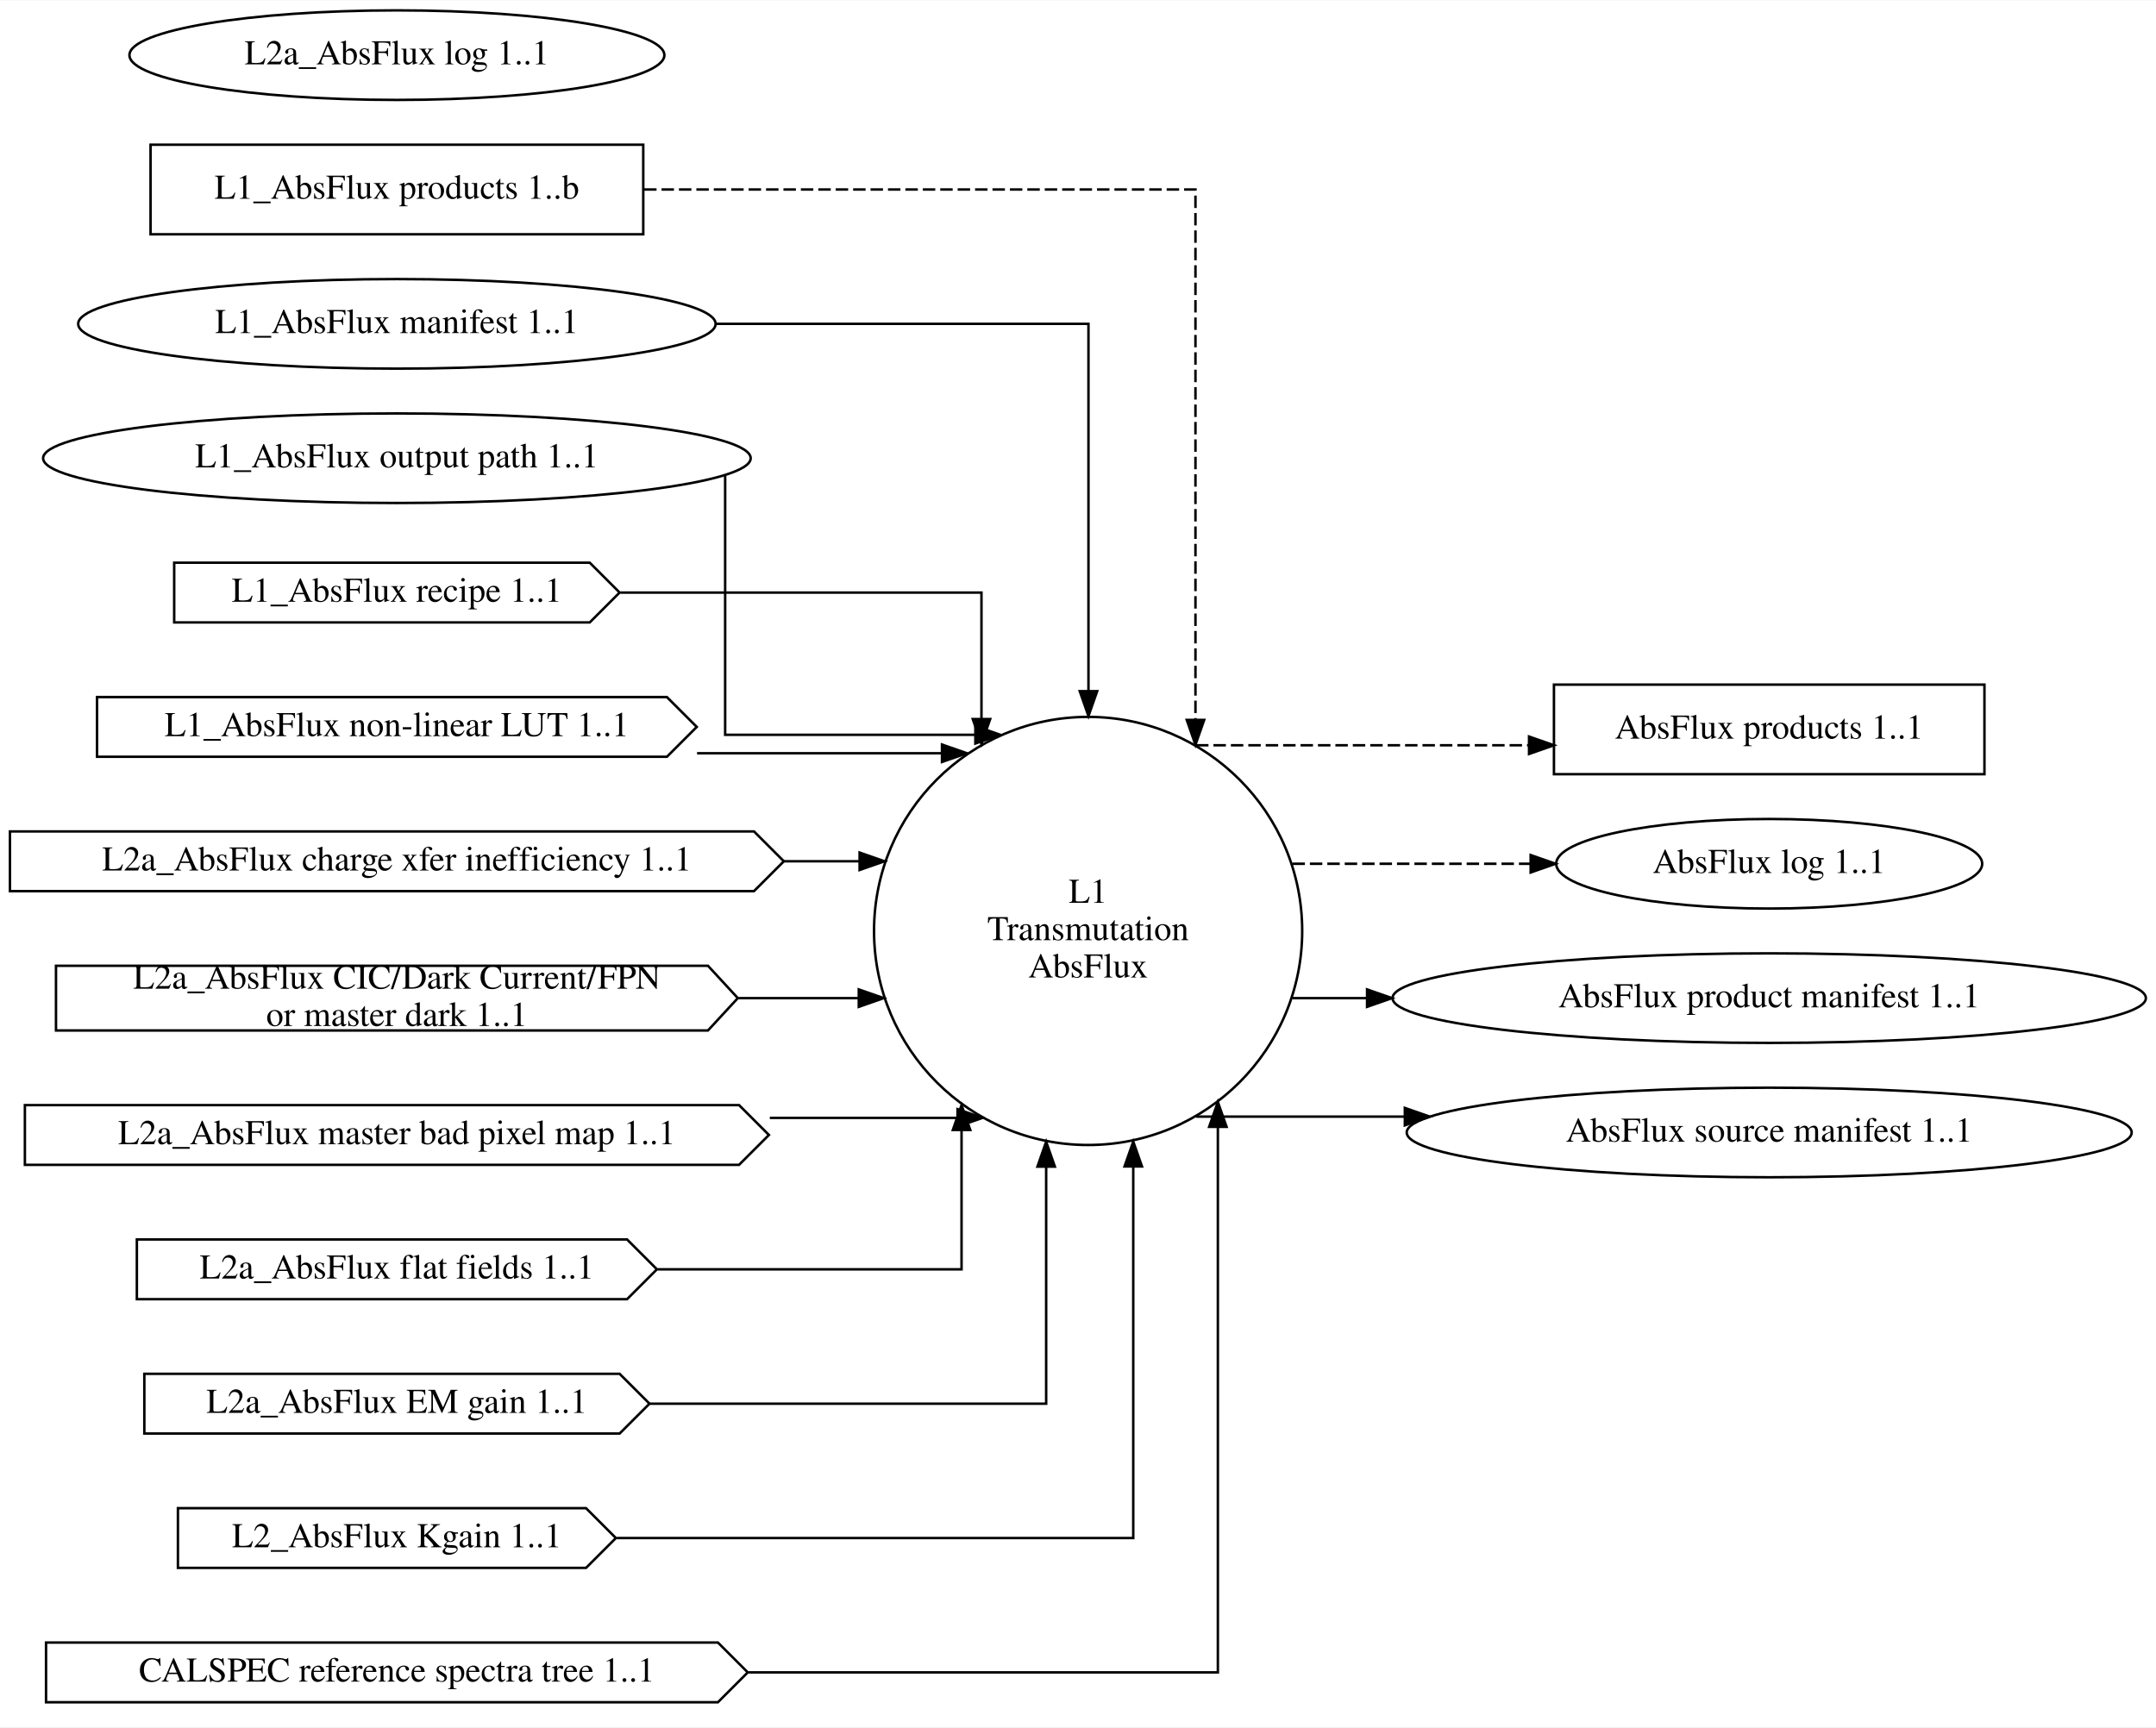
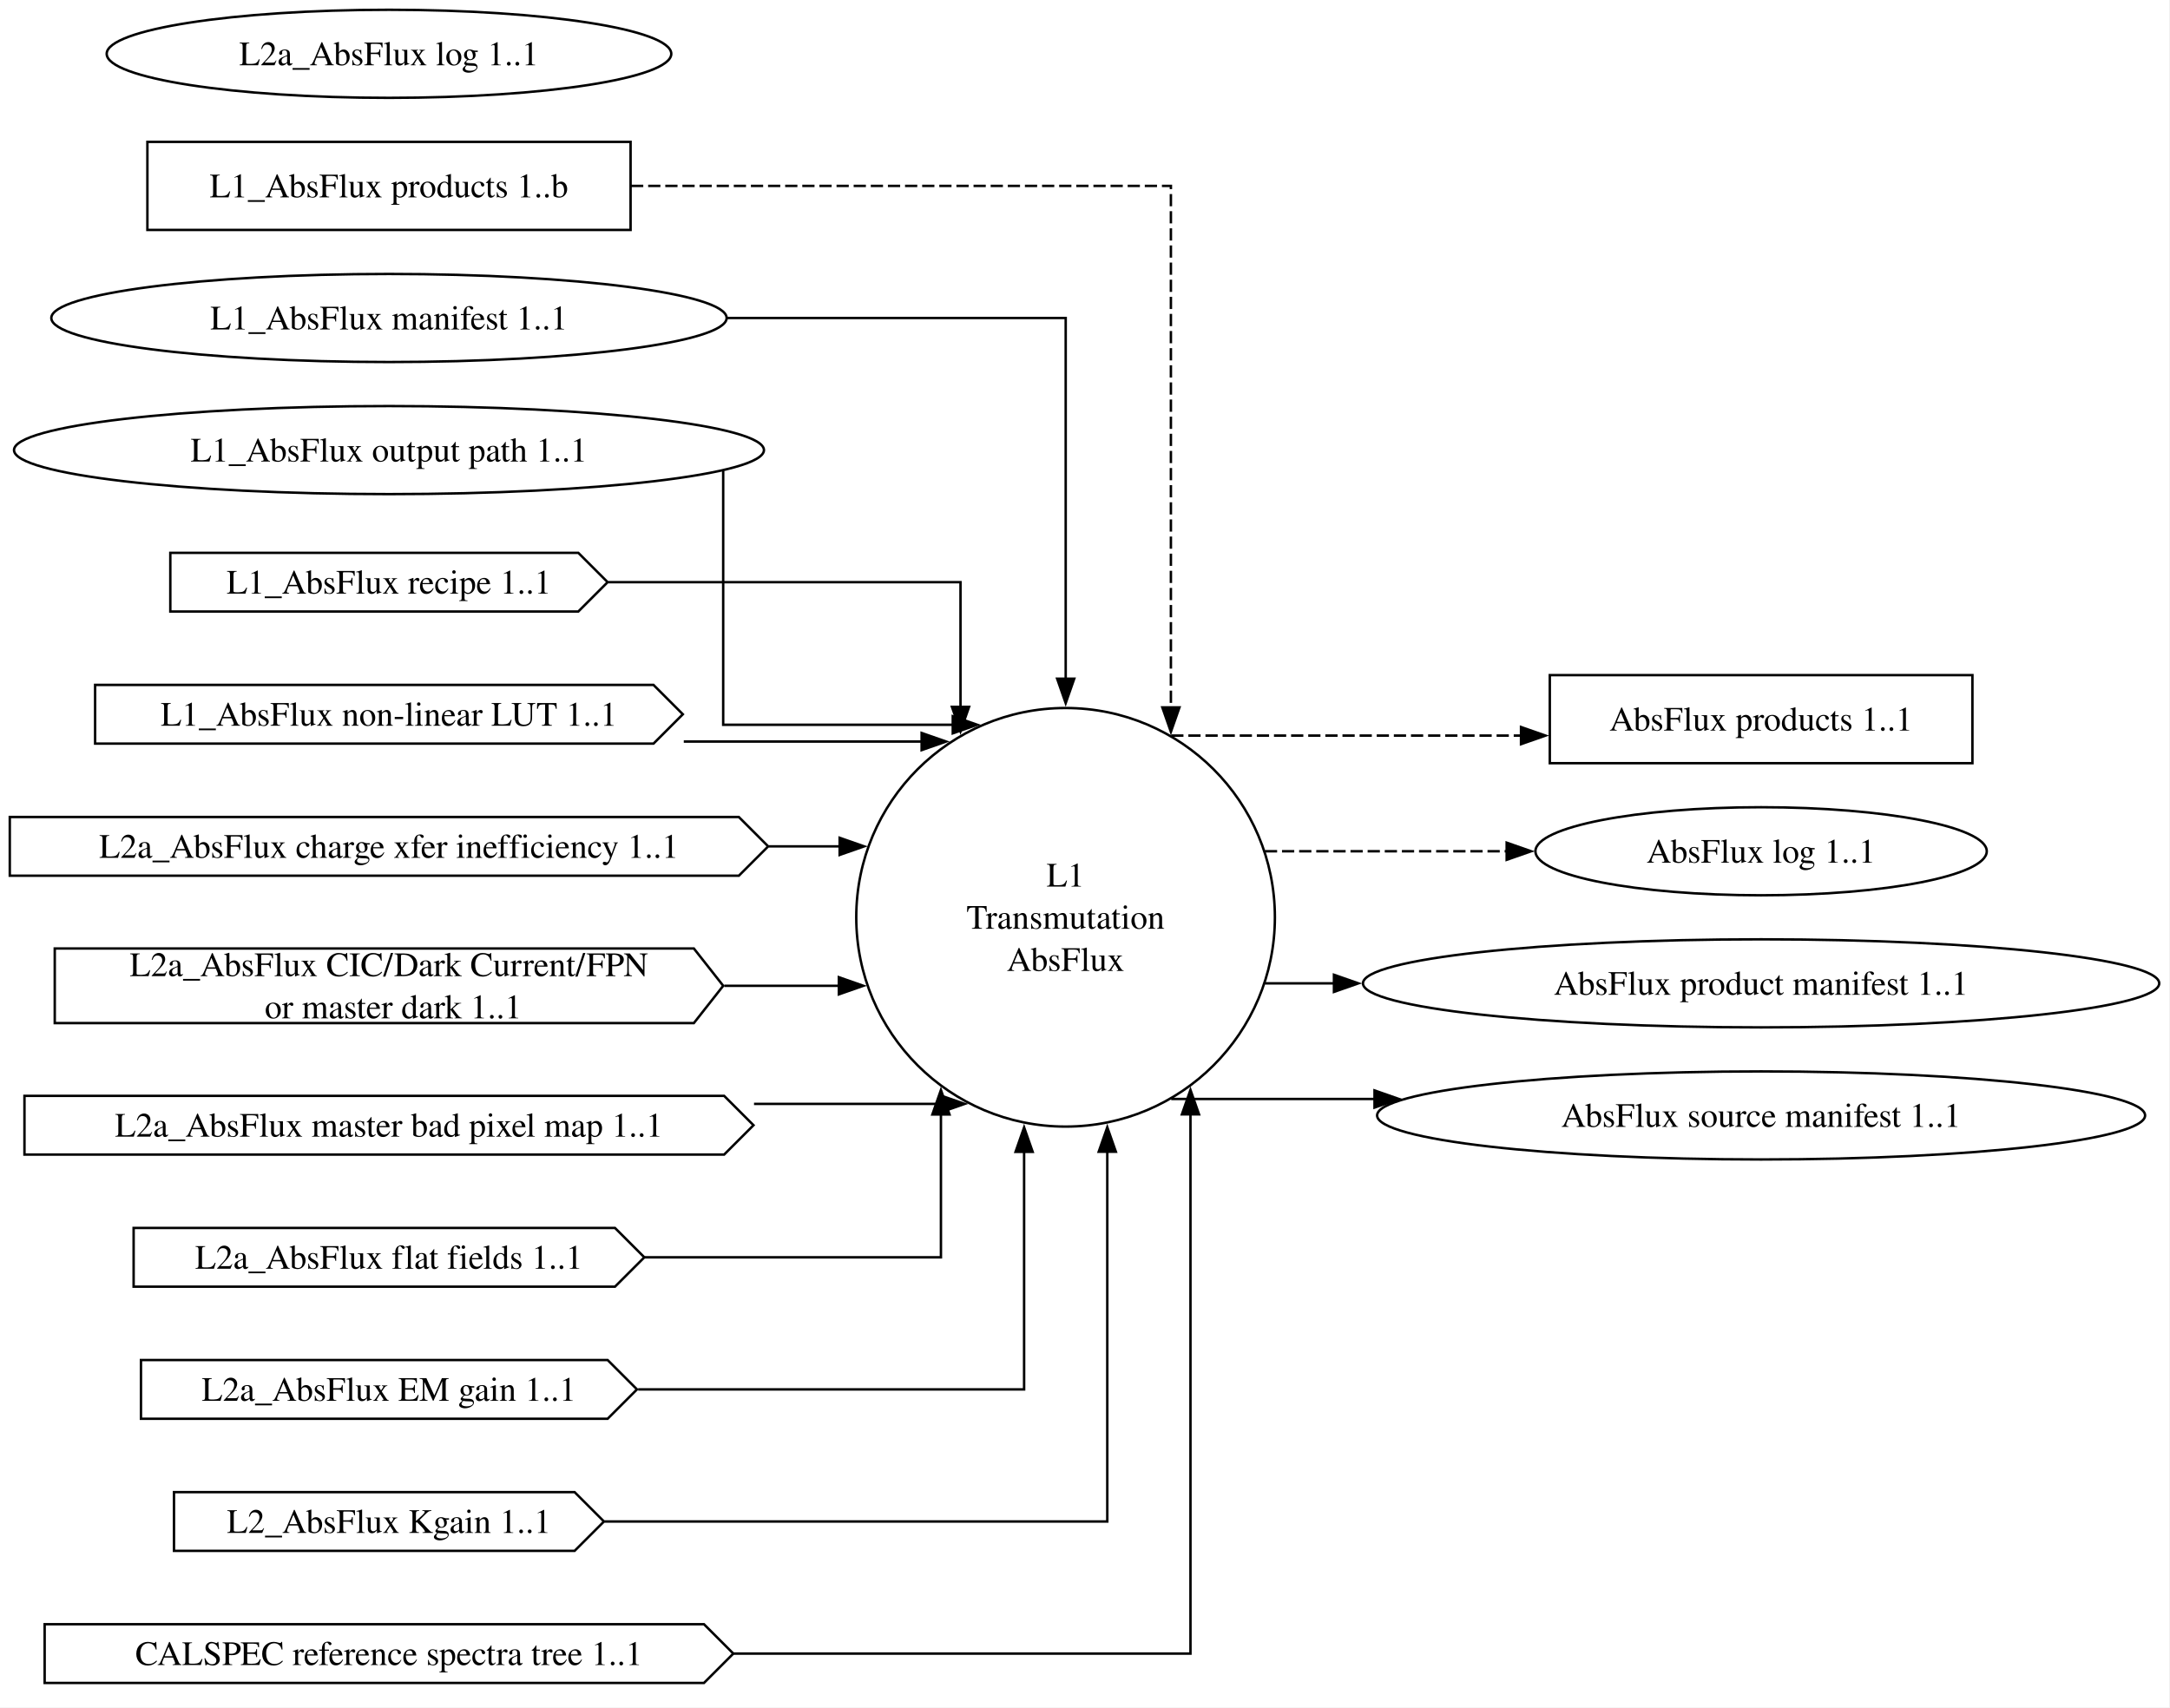
- <svg xmlns="http://www.w3.org/2000/svg" width="866pt" height="694pt" viewBox="0.00 0.00 866.41 694.00">
-   <g id="graph0" class="graph" transform="scale(1 1) rotate(0) translate(4 690)">
-     <polygon fill="white" stroke="transparent" points="-4,4 -4,-690 862.41,-690 862.41,4 -4,4" />
+ <svg xmlns="http://www.w3.org/2000/svg" width="887pt" height="698pt" viewBox="0.00 0.00 887.00 698.00">
+   <g id="graph0" class="graph" transform="scale(1 1) rotate(0) translate(4 694)">
+     <polygon fill="white" stroke="none" points="-4,4 -4,-694 882.61,-694 882.61,4 -4,4" />
    <g id="node1" class="node">
-       <ellipse fill="none" stroke="black" cx="433.27" cy="-316" rx="86.03" ry="86.03" />
-       <text text-anchor="middle" x="433.27" y="-327.3" font-family="Times,serif" font-size="14.00">L1</text>
-       <text text-anchor="middle" x="433.27" y="-312.3" font-family="Times,serif" font-size="14.00">Transmutation</text>
-       <text text-anchor="middle" x="433.27" y="-297.3" font-family="Times,serif" font-size="14.00">AbsFlux</text>
+       <ellipse fill="none" stroke="black" cx="431.56" cy="-319" rx="85.56" ry="85.56" />
+       <text xml:space="preserve" text-anchor="middle" x="431.56" y="-331.57" font-family="Times,serif" font-size="14.00">L1</text>
+       <text xml:space="preserve" text-anchor="middle" x="431.56" y="-314.32" font-family="Times,serif" font-size="14.00">Transmutation</text>
+       <text xml:space="preserve" text-anchor="middle" x="431.56" y="-297.07" font-family="Times,serif" font-size="14.00">AbsFlux</text>
    </g>
    <g id="node15" class="node">
-       <polygon fill="none" stroke="black" points="793.47,-415 620.47,-415 620.47,-379 793.47,-379 793.47,-415" />
-       <text text-anchor="middle" x="706.97" y="-393.3" font-family="Times,serif" font-size="14.00">AbsFlux products 1..1</text>
+       <polygon fill="none" stroke="black" points="802.24,-418 629.49,-418 629.49,-382 802.24,-382 802.24,-418" />
+       <text xml:space="preserve" text-anchor="middle" x="715.86" y="-395.32" font-family="Times,serif" font-size="14.00">AbsFlux products 1..1</text>
    </g>
    <g id="edge13" class="edge">
-       <path fill="none" stroke="black" stroke-dasharray="5,2" d="M476.64,-390.63C476.64,-390.63 610.46,-390.63 610.46,-390.63" />
-       <polygon fill="black" stroke="black" points="610.46,-394.13 620.46,-390.63 610.46,-387.13 610.46,-394.13" />
+       <path fill="none" stroke="black" stroke-dasharray="5,2" d="M474.74,-393.28C474.74,-393.28 617.72,-393.28 617.72,-393.28" />
+       <polygon fill="black" stroke="black" points="617.72,-396.78 627.72,-393.28 617.72,-389.78 617.72,-396.78" />
    </g>
    <g id="node16" class="node">
-       <ellipse fill="none" stroke="black" cx="706.97" cy="-343" rx="85.59" ry="18" />
-       <text text-anchor="middle" x="706.97" y="-339.3" font-family="Times,serif" font-size="14.00">AbsFlux log 1..1</text>
+       <ellipse fill="none" stroke="black" cx="715.86" cy="-346" rx="92.24" ry="18" />
+       <text xml:space="preserve" text-anchor="middle" x="715.86" y="-341.32" font-family="Times,serif" font-size="14.00">AbsFlux log 1..1</text>
    </g>
    <g id="edge14" class="edge">
-       <path fill="none" stroke="black" stroke-dasharray="5,2" d="M515.39,-343C515.39,-343 611.11,-343 611.11,-343" />
-       <polygon fill="black" stroke="black" points="611.11,-346.5 621.11,-343 611.11,-339.5 611.11,-346.5" />
+       <path fill="none" stroke="black" stroke-dasharray="5,2" d="M513.03,-346C513.03,-346 611.86,-346 611.86,-346" />
+       <polygon fill="black" stroke="black" points="611.86,-349.5 621.86,-346 611.86,-342.5 611.86,-349.5" />
    </g>
    <g id="node17" class="node">
-       <ellipse fill="none" stroke="black" cx="706.97" cy="-289" rx="151.37" ry="18" />
-       <text text-anchor="middle" x="706.97" y="-285.3" font-family="Times,serif" font-size="14.00">AbsFlux product manifest 1..1</text>
+       <ellipse fill="none" stroke="black" cx="715.86" cy="-292" rx="162.74" ry="18" />
+       <text xml:space="preserve" text-anchor="middle" x="715.86" y="-287.32" font-family="Times,serif" font-size="14.00">AbsFlux product manifest 1..1</text>
    </g>
    <g id="edge15" class="edge">
-       <path fill="none" stroke="black" d="M515.39,-289C515.39,-289 545.37,-289 545.37,-289" />
-       <polygon fill="black" stroke="black" points="545.37,-292.5 555.37,-289 545.37,-285.5 545.37,-292.5" />
+       <path fill="none" stroke="black" d="M513.03,-292C513.03,-292 541.26,-292 541.26,-292" />
+       <polygon fill="black" stroke="black" points="541.26,-295.5 551.26,-292 541.26,-288.5 541.26,-295.5" />
    </g>
    <g id="node18" class="node">
-       <ellipse fill="none" stroke="black" cx="706.97" cy="-235" rx="145.67" ry="18" />
-       <text text-anchor="middle" x="706.97" y="-231.3" font-family="Times,serif" font-size="14.00">AbsFlux source manifest 1..1</text>
+       <ellipse fill="none" stroke="black" cx="715.86" cy="-238" rx="156.96" ry="18" />
+       <text xml:space="preserve" text-anchor="middle" x="715.86" y="-233.32" font-family="Times,serif" font-size="14.00">AbsFlux source manifest 1..1</text>
    </g>
    <g id="edge16" class="edge">
-       <path fill="none" stroke="black" d="M476.64,-241.37C476.64,-241.37 560.55,-241.37 560.55,-241.37" />
-       <polygon fill="black" stroke="black" points="560.55,-244.87 570.55,-241.37 560.55,-237.87 560.55,-244.87" />
+       <path fill="none" stroke="black" d="M474.74,-244.72C474.74,-244.72 557.84,-244.72 557.84,-244.72" />
+       <polygon fill="black" stroke="black" points="557.84,-248.22 567.84,-244.72 557.84,-241.22 557.84,-248.22" />
    </g>
    <g id="node2" class="node">
-       <polygon fill="none" stroke="black" points="254.5,-632 56.5,-632 56.5,-596 254.5,-596 254.5,-632" />
-       <text text-anchor="middle" x="155.5" y="-610.3" font-family="Times,serif" font-size="14.00">L1_AbsFlux products 1..b</text>
+       <polygon fill="none" stroke="black" points="253.75,-636 56.25,-636 56.25,-600 253.75,-600 253.75,-636" />
+       <text xml:space="preserve" text-anchor="middle" x="155" y="-613.33" font-family="Times,serif" font-size="14.00">L1_AbsFlux products 1..b</text>
    </g>
    <g id="edge1" class="edge">
-       <path fill="none" stroke="black" stroke-dasharray="5,2" d="M254.84,-614C349.09,-614 476.41,-614 476.41,-614 476.41,-614 476.41,-400.81 476.41,-400.81" />
-       <polygon fill="black" stroke="black" points="479.91,-400.81 476.41,-390.81 472.91,-400.81 479.91,-400.81" />
+       <path fill="none" stroke="black" stroke-dasharray="5,2" d="M253.94,-618C347.8,-618 474.61,-618 474.61,-618 474.61,-618 474.61,-404.81 474.61,-404.81" />
+       <polygon fill="black" stroke="black" points="478.11,-404.81 474.61,-394.81 471.11,-404.81 478.11,-404.81" />
    </g>
    <g id="node3" class="node">
-       <ellipse fill="none" stroke="black" cx="155.5" cy="-560" rx="128.08" ry="18" />
-       <text text-anchor="middle" x="155.5" y="-556.3" font-family="Times,serif" font-size="14.00">L1_AbsFlux manifest 1..1</text>
+       <ellipse fill="none" stroke="black" cx="155" cy="-564" rx="138.02" ry="18" />
+       <text xml:space="preserve" text-anchor="middle" x="155" y="-559.33" font-family="Times,serif" font-size="14.00">L1_AbsFlux manifest 1..1</text>
    </g>
    <g id="edge2" class="edge">
-       <path fill="none" stroke="black" d="M283.88,-560C356.69,-560 433.41,-560 433.41,-560 433.41,-560 433.41,-412.37 433.41,-412.37" />
-       <polygon fill="black" stroke="black" points="436.91,-412.37 433.41,-402.37 429.91,-412.37 436.91,-412.37" />
+       <path fill="none" stroke="black" d="M293.3,-564C362.45,-564 431.61,-564 431.61,-564 431.61,-564 431.61,-416.55 431.61,-416.55" />
+       <polygon fill="black" stroke="black" points="435.11,-416.55 431.61,-406.55 428.11,-416.55 435.11,-416.55" />
    </g>
    <g id="node4" class="node">
-       <ellipse fill="none" stroke="black" cx="155.5" cy="-506" rx="142.17" ry="18" />
-       <text text-anchor="middle" x="155.5" y="-502.3" font-family="Times,serif" font-size="14.00">L1_AbsFlux output path 1..1</text>
+       <ellipse fill="none" stroke="black" cx="155" cy="-510" rx="153.27" ry="18" />
+       <text xml:space="preserve" text-anchor="middle" x="155" y="-505.32" font-family="Times,serif" font-size="14.00">L1_AbsFlux output path 1..1</text>
    </g>
    <g id="edge3" class="edge">
-       <path fill="none" stroke="black" d="M287.41,-499.05C287.41,-474.71 287.41,-394.84 287.41,-394.84 287.41,-394.84 387.96,-394.84 387.96,-394.84" />
-       <polygon fill="black" stroke="black" points="387.96,-398.34 397.96,-394.84 387.96,-391.34 387.96,-398.34" />
+       <path fill="none" stroke="black" d="M291.61,-501.56C291.61,-475.44 291.61,-397.71 291.61,-397.71 291.61,-397.71 385.45,-397.71 385.45,-397.71" />
+       <polygon fill="black" stroke="black" points="385.45,-401.21 395.45,-397.71 385.45,-394.21 385.45,-401.21" />
    </g>
    <g id="node5" class="node">
-       <polygon fill="none" stroke="black" points="233,-464 66,-464 66,-440 233,-440 245,-452 233,-464" />
-       <text text-anchor="middle" x="155.5" y="-448.3" font-family="Times,serif" font-size="14.00">L1_AbsFlux recipe 1..1</text>
+       <polygon fill="none" stroke="black" points="232.38,-468 65.62,-468 65.62,-444 232.38,-444 244.38,-456 232.38,-468" />
+       <text xml:space="preserve" text-anchor="middle" x="155" y="-451.32" font-family="Times,serif" font-size="14.00">L1_AbsFlux recipe 1..1</text>
    </g>
    <g id="edge4" class="edge">
-       <path fill="none" stroke="black" d="M245.31,-452C311.63,-452 390.41,-452 390.41,-452 390.41,-452 390.41,-401.16 390.41,-401.16" />
-       <polygon fill="black" stroke="black" points="393.91,-401.16 390.41,-391.16 386.91,-401.16 393.91,-401.16" />
+       <path fill="none" stroke="black" d="M244.65,-456C310.53,-456 388.61,-456 388.61,-456 388.61,-456 388.61,-405.03 388.61,-405.03" />
+       <polygon fill="black" stroke="black" points="392.11,-405.03 388.61,-395.03 385.11,-405.03 392.11,-405.03" />
    </g>
    <g id="node6" class="node">
-       <polygon fill="none" stroke="black" points="264,-410 35,-410 35,-386 264,-386 276,-398 264,-410" />
-       <text text-anchor="middle" x="155.5" y="-394.3" font-family="Times,serif" font-size="14.00">L1_AbsFlux non-linear LUT 1..1</text>
+       <polygon fill="none" stroke="black" points="263.12,-414 34.88,-414 34.88,-390 263.12,-390 275.12,-402 263.12,-414" />
+       <text xml:space="preserve" text-anchor="middle" x="155" y="-397.32" font-family="Times,serif" font-size="14.00">L1_AbsFlux non-linear LUT 1..1</text>
    </g>
    <g id="edge5" class="edge">
-       <path fill="none" stroke="black" d="M276.12,-387.42C276.12,-387.42 374.55,-387.42 374.55,-387.42" />
-       <polygon fill="black" stroke="black" points="374.55,-390.92 384.55,-387.42 374.55,-383.92 374.55,-390.92" />
+       <path fill="none" stroke="black" d="M275.5,-390.85C275.5,-390.85 372.72,-390.85 372.72,-390.85" />
+       <polygon fill="black" stroke="black" points="372.72,-394.35 382.72,-390.85 372.72,-387.35 372.72,-394.35" />
    </g>
    <g id="node7" class="node">
-       <polygon fill="none" stroke="black" points="299,-356 0,-356 0,-332 299,-332 311,-344 299,-356" />
-       <text text-anchor="middle" x="155.5" y="-340.3" font-family="Times,serif" font-size="14.00">L2a_AbsFlux charge xfer inefficiency 1..1</text>
+       <polygon fill="none" stroke="black" points="298,-360 0,-360 0,-336 298,-336 310,-348 298,-360" />
+       <text xml:space="preserve" text-anchor="middle" x="155" y="-343.32" font-family="Times,serif" font-size="14.00">L2a_AbsFlux charge xfer inefficiency 1..1</text>
    </g>
    <g id="edge7" class="edge">
-       <path fill="none" stroke="black" d="M311.03,-344C311.03,-344 341.44,-344 341.44,-344" />
-       <polygon fill="black" stroke="black" points="341.44,-347.5 351.44,-344 341.44,-340.5 341.44,-347.5" />
+       <path fill="none" stroke="black" d="M310.26,-348C310.26,-348 339.21,-348 339.21,-348" />
+       <polygon fill="black" stroke="black" points="339.21,-351.5 349.21,-348 339.21,-344.5 339.21,-351.5" />
    </g>
    <g id="node8" class="node">
-       <polygon fill="none" stroke="black" points="280.5,-302 18.5,-302 18.5,-276 280.5,-276 292.5,-289 280.5,-302" />
-       <text text-anchor="middle" x="155.5" y="-292.8" font-family="Times,serif" font-size="14.00">L2a_AbsFlux CIC/Dark Current/FPN</text>
-       <text text-anchor="middle" x="155.5" y="-277.8" font-family="Times,serif" font-size="14.00"> or master dark 1..1</text>
+       <polygon fill="none" stroke="black" points="279.62,-306.25 18.38,-306.25 18.38,-275.75 279.62,-275.75 291.62,-291 279.62,-306.25" />
+       <text xml:space="preserve" text-anchor="middle" x="155" y="-294.95" font-family="Times,serif" font-size="14.00">L2a_AbsFlux CIC/Dark Current/FPN</text>
+       <text xml:space="preserve" text-anchor="middle" x="155" y="-277.7" font-family="Times,serif" font-size="14.00"> or master dark 1..1</text>
    </g>
    <g id="edge8" class="edge">
-       <path fill="none" stroke="black" d="M292.76,-289C292.76,-289 341.11,-289 341.11,-289" />
-       <polygon fill="black" stroke="black" points="341.11,-292.5 351.11,-289 341.11,-285.5 341.11,-292.5" />
+       <path fill="none" stroke="black" d="M292.06,-291C292.06,-291 338.89,-291 338.89,-291" />
+       <polygon fill="black" stroke="black" points="338.89,-294.5 348.89,-291 338.89,-287.5 338.89,-294.5" />
    </g>
    <g id="node9" class="node">
-       <polygon fill="none" stroke="black" points="293,-246 6,-246 6,-222 293,-222 305,-234 293,-246" />
-       <text text-anchor="middle" x="155.5" y="-230.3" font-family="Times,serif" font-size="14.00">L2a_AbsFlux master bad pixel map 1..1</text>
+       <polygon fill="none" stroke="black" points="292,-246 6,-246 6,-222 292,-222 304,-234 292,-246" />
+       <text xml:space="preserve" text-anchor="middle" x="155" y="-229.32" font-family="Times,serif" font-size="14.00">L2a_AbsFlux master bad pixel map 1..1</text>
    </g>
    <g id="edge9" class="edge">
-       <path fill="none" stroke="black" d="M305.36,-240.87C305.36,-240.87 380.8,-240.87 380.8,-240.87" />
-       <polygon fill="black" stroke="black" points="380.8,-244.37 390.8,-240.87 380.8,-237.37 380.8,-244.37" />
+       <path fill="none" stroke="black" d="M304.21,-242.72C304.21,-242.72 380.31,-242.72 380.31,-242.72" />
+       <polygon fill="black" stroke="black" points="380.31,-246.22 390.31,-242.72 380.31,-239.22 380.31,-246.22" />
    </g>
    <g id="node10" class="node">
-       <polygon fill="none" stroke="black" points="248,-192 51,-192 51,-168 248,-168 260,-180 248,-192" />
-       <text text-anchor="middle" x="155.5" y="-176.3" font-family="Times,serif" font-size="14.00">L2a_AbsFlux flat fields 1..1</text>
+       <polygon fill="none" stroke="black" points="247.38,-192 50.62,-192 50.62,-168 247.38,-168 259.38,-180 247.38,-192" />
+       <text xml:space="preserve" text-anchor="middle" x="155" y="-175.32" font-family="Times,serif" font-size="14.00">L2a_AbsFlux flat fields 1..1</text>
    </g>
    <g id="edge10" class="edge">
-       <path fill="none" stroke="black" d="M260.32,-180C319.77,-180 382.41,-180 382.41,-180 382.41,-180 382.41,-236.01 382.41,-236.01" />
-       <polygon fill="black" stroke="black" points="378.91,-236.01 382.41,-246.01 385.91,-236.01 378.91,-236.01" />
+       <path fill="none" stroke="black" d="M259.55,-180C318.56,-180 380.61,-180 380.61,-180 380.61,-180 380.61,-238.39 380.61,-238.39" />
+       <polygon fill="black" stroke="black" points="377.11,-238.39 380.61,-248.39 384.11,-238.39 377.11,-238.39" />
    </g>
    <g id="node11" class="node">
-       <polygon fill="none" stroke="black" points="245,-138 54,-138 54,-114 245,-114 257,-126 245,-138" />
-       <text text-anchor="middle" x="155.5" y="-122.3" font-family="Times,serif" font-size="14.00">L2a_AbsFlux EM gain 1..1</text>
+       <polygon fill="none" stroke="black" points="244.38,-138 53.62,-138 53.62,-114 244.38,-114 256.38,-126 244.38,-138" />
+       <text xml:space="preserve" text-anchor="middle" x="155" y="-121.33" font-family="Times,serif" font-size="14.00">L2a_AbsFlux EM gain 1..1</text>
    </g>
    <g id="edge11" class="edge">
-       <path fill="none" stroke="black" d="M257.12,-126C330.38,-126 416.41,-126 416.41,-126 416.41,-126 416.41,-221.28 416.41,-221.28" />
-       <polygon fill="black" stroke="black" points="412.91,-221.28 416.41,-231.28 419.91,-221.28 412.91,-221.28" />
+       <path fill="none" stroke="black" d="M256.86,-126C329.59,-126 414.61,-126 414.61,-126 414.61,-126 414.61,-223.11 414.61,-223.11" />
+       <polygon fill="black" stroke="black" points="411.11,-223.11 414.61,-233.11 418.11,-223.11 411.11,-223.11" />
    </g>
    <g id="node12" class="node">
-       <polygon fill="none" stroke="black" points="231.5,-84 67.5,-84 67.5,-60 231.5,-60 243.5,-72 231.5,-84" />
-       <text text-anchor="middle" x="155.5" y="-68.3" font-family="Times,serif" font-size="14.00">L2_AbsFlux Kgain 1..1</text>
+       <polygon fill="none" stroke="black" points="230.88,-84 67.12,-84 67.12,-60 230.88,-60 242.88,-72 230.88,-84" />
+       <text xml:space="preserve" text-anchor="middle" x="155" y="-67.33" font-family="Times,serif" font-size="14.00">L2_AbsFlux Kgain 1..1</text>
    </g>
    <g id="edge6" class="edge">
-       <path fill="none" stroke="black" d="M243.88,-72C331.07,-72 451.41,-72 451.41,-72 451.41,-72 451.41,-221.35 451.41,-221.35" />
-       <polygon fill="black" stroke="black" points="447.91,-221.35 451.41,-231.35 454.91,-221.35 447.91,-221.35" />
+       <path fill="none" stroke="black" d="M243.09,-72C329.58,-72 448.61,-72 448.61,-72 448.61,-72 448.61,-223.17 448.61,-223.17" />
+       <polygon fill="black" stroke="black" points="445.11,-223.17 448.61,-233.17 452.11,-223.17 445.11,-223.17" />
    </g>
    <g id="node13" class="node">
-       <ellipse fill="none" stroke="black" cx="155.5" cy="-668" rx="107.48" ry="18" />
-       <text text-anchor="middle" x="155.5" y="-664.3" font-family="Times,serif" font-size="14.00">L2a_AbsFlux log 1..1</text>
+       <ellipse fill="none" stroke="black" cx="155" cy="-672" rx="115.39" ry="18" />
+       <text xml:space="preserve" text-anchor="middle" x="155" y="-667.33" font-family="Times,serif" font-size="14.00">L2a_AbsFlux log 1..1</text>
    </g>
    <g id="node14" class="node">
-       <polygon fill="none" stroke="black" points="284.5,-30 14.5,-30 14.5,-6 284.5,-6 296.5,-18 284.5,-30" />
-       <text text-anchor="middle" x="155.5" y="-14.3" font-family="Times,serif" font-size="14.00">CALSPEC reference spectra tree 1..1</text>
+       <polygon fill="none" stroke="black" points="283.75,-30 14.25,-30 14.25,-6 283.75,-6 295.75,-18 283.75,-30" />
+       <text xml:space="preserve" text-anchor="middle" x="155" y="-13.32" font-family="Times,serif" font-size="14.00">CALSPEC reference spectra tree 1..1</text>
    </g>
    <g id="edge12" class="edge">
-       <path fill="none" stroke="black" d="M296.85,-18C386.39,-18 485.41,-18 485.41,-18 485.41,-18 485.41,-237.26 485.41,-237.26" />
-       <polygon fill="black" stroke="black" points="481.91,-237.26 485.41,-247.26 488.91,-237.26 481.91,-237.26" />
+       <path fill="none" stroke="black" d="M295.84,-18C384.63,-18 482.61,-18 482.61,-18 482.61,-18 482.61,-238.43 482.61,-238.43" />
+       <polygon fill="black" stroke="black" points="479.11,-238.43 482.61,-248.43 486.11,-238.43 479.11,-238.43" />
    </g>
  </g>
</svg>
